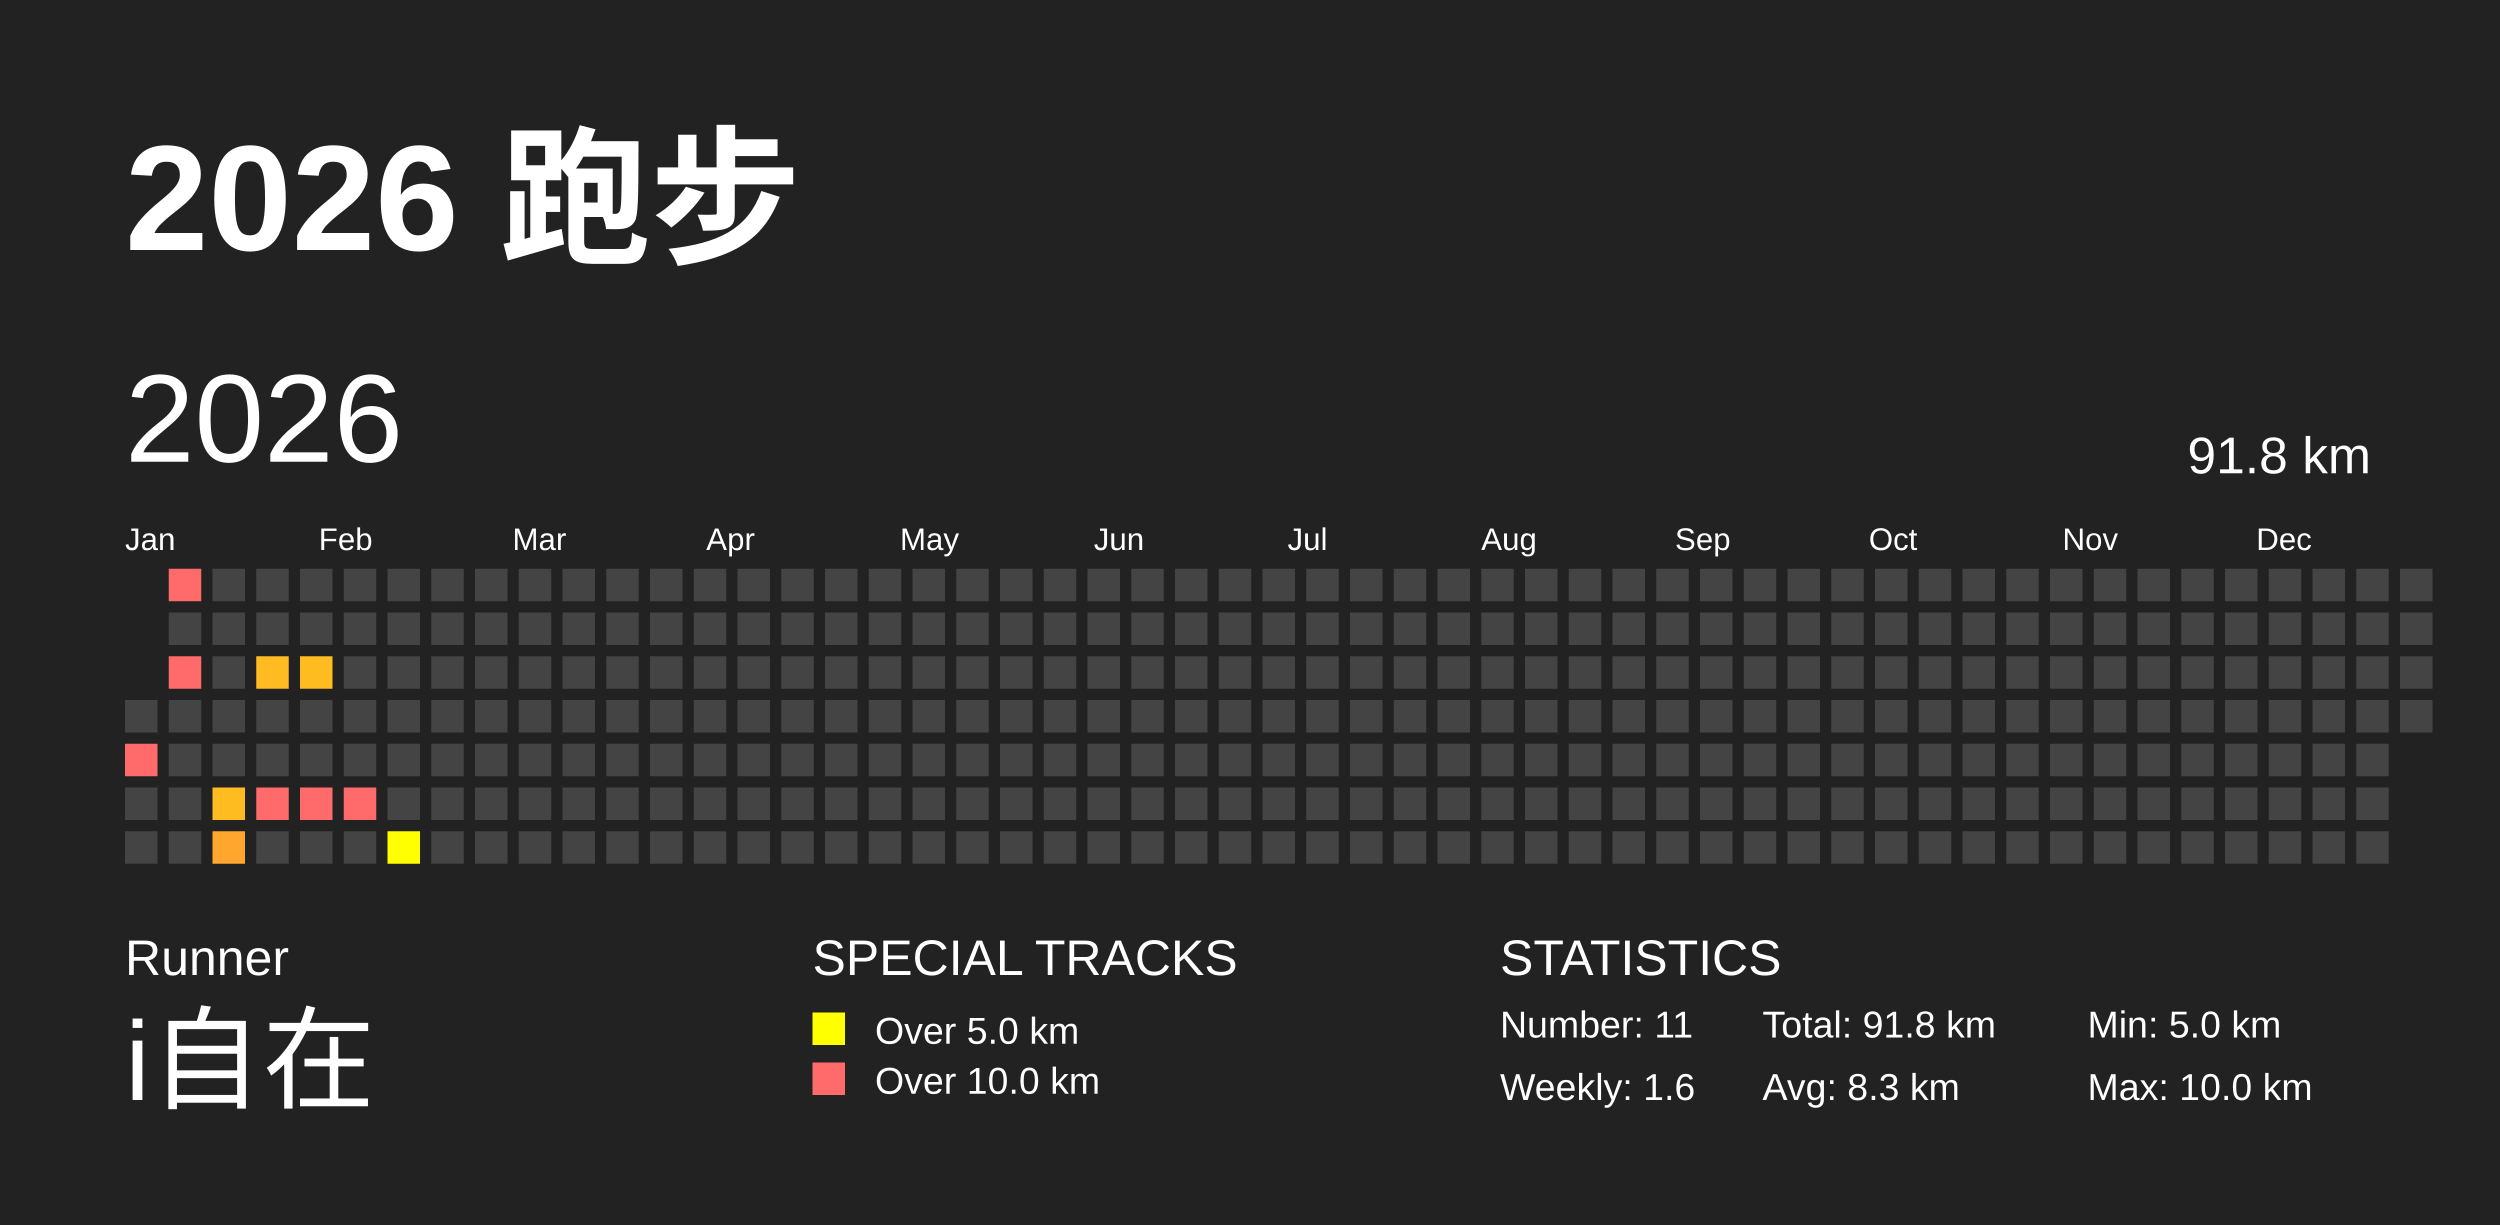
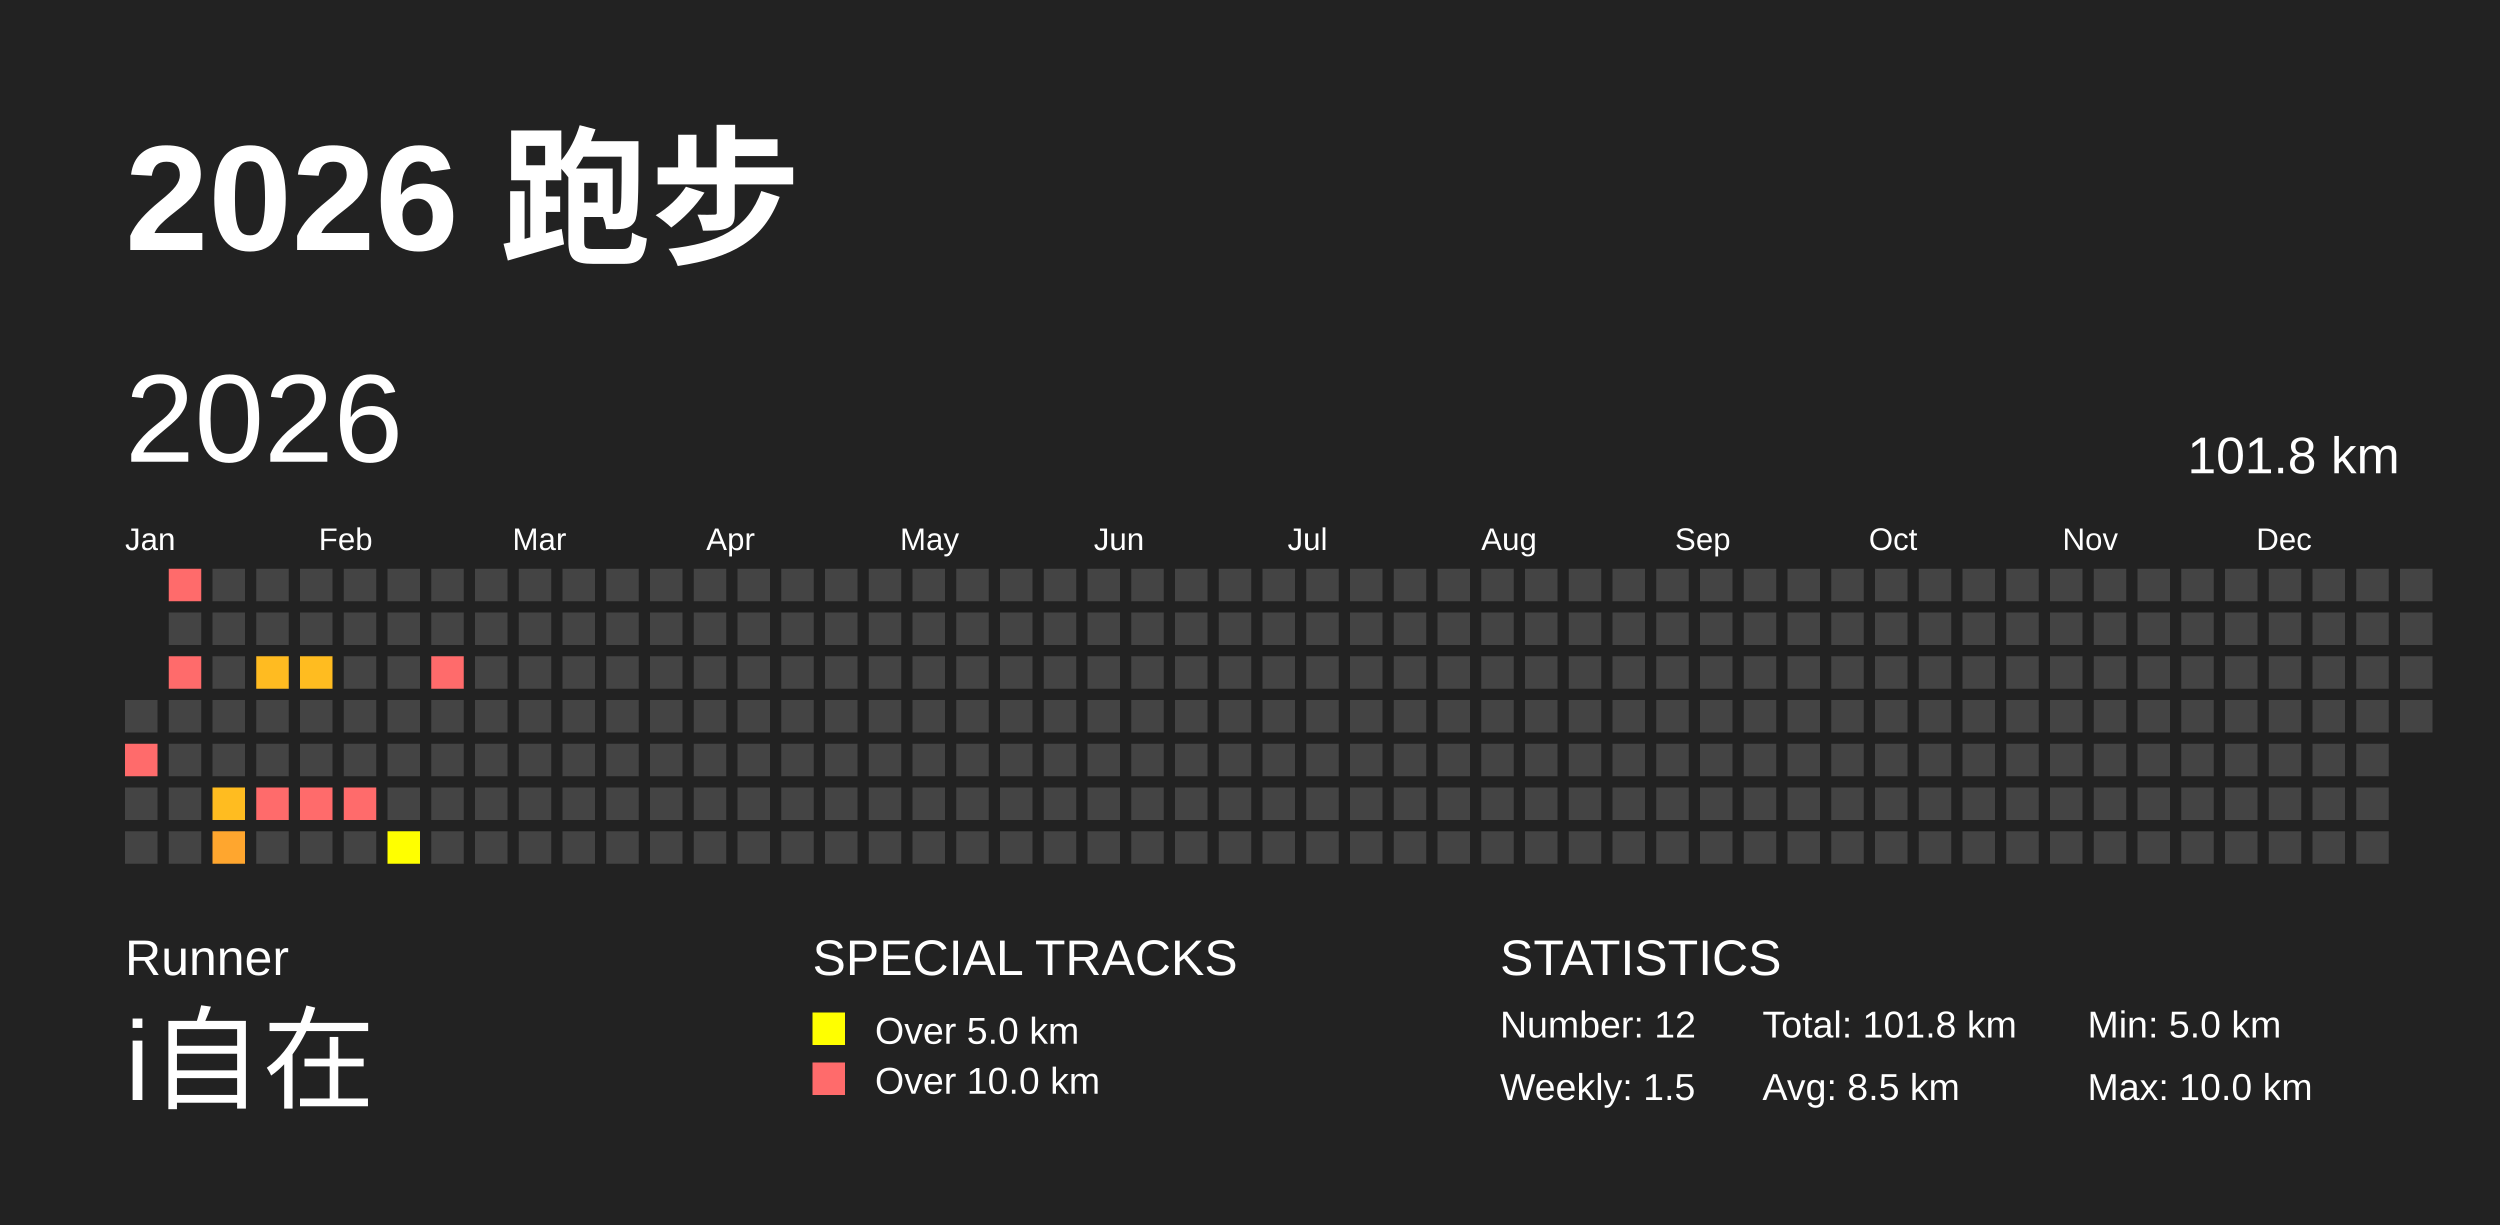
<svg xmlns="http://www.w3.org/2000/svg" baseProfile="full" height="98mm" version="1.1" viewBox="0,0,200,98" width="200mm">
  <defs />
  <rect fill="#222222" height="98" width="200" x="0" y="0" />
  <text fill="#FFFFFF" style="font-size:12px; font-family:Arial; font-weight:bold;" x="10" y="20">2026 跑步</text>
  <text fill="#FFFFFF" style="font-size:4px; font-family:Arial" x="10" y="78">Runner</text>
  <text fill="#FFFFFF" style="font-size:9px; font-family:Arial" x="10" y="88">i自在</text>
  <text fill="#FFFFFF" style="font-size:4px; font-family:Arial" x="65" y="78">SPECIAL TRACKS</text>
  <rect fill="#FFFF00" height="2.6" width="2.6" x="65" y="81" />
  <text fill="#FFFFFF" style="font-size:3px; font-family:Arial" x="70" y="83.5">Over 5.0 km</text>
  <rect fill="#FF6B6B" height="2.6" width="2.6" x="65" y="85" />
  <text fill="#FFFFFF" style="font-size:3px; font-family:Arial" x="70" y="87.5">Over 10.0 km</text>
  <text fill="#FFFFFF" style="font-size:4px; font-family:Arial" x="120" y="78">STATISTICS</text>
-   <text fill="#FFFFFF" style="font-size:3px; font-family:Arial" x="120" y="83">Number: 11</text>
-   <text fill="#FFFFFF" style="font-size:3px; font-family:Arial" x="120" y="88">Weekly: 1.6</text>
-   <text fill="#FFFFFF" style="font-size:3px; font-family:Arial" x="141" y="83">Total: 91.8 km</text>
-   <text fill="#FFFFFF" style="font-size:3px; font-family:Arial" x="141" y="88">Avg: 8.3 km</text>
+   <text fill="#FFFFFF" style="font-size:3px; font-family:Arial" x="120" y="83">Number: 12</text>
+   <text fill="#FFFFFF" style="font-size:3px; font-family:Arial" x="120" y="88">Weekly: 1.5</text>
+   <text fill="#FFFFFF" style="font-size:3px; font-family:Arial" x="141" y="83">Total: 101.8 km</text>
+   <text fill="#FFFFFF" style="font-size:3px; font-family:Arial" x="141" y="88">Avg: 8.5 km</text>
  <text fill="#FFFFFF" style="font-size:3px; font-family:Arial" x="167" y="83">Min: 5.0 km</text>
  <text fill="#FFFFFF" style="font-size:3px; font-family:Arial" x="167" y="88">Max: 10.0 km</text>
  <text dominant-baseline="hanging" fill="#FFFFFF" style="font-size:10.0px; font-family:Arial;" x="10" y="30">2026</text>
-   <text dominant-baseline="hanging" fill="#FFFFFF" style="font-size:4.125px; font-family:Arial;" x="175" y="35">91.8 km</text>
+   <text dominant-baseline="hanging" fill="#FFFFFF" style="font-size:4.125px; font-family:Arial;" x="175" y="35">101.8 km</text>
  <text fill="#FFFFFF" style="font-size:2.5px; font-family:Arial" x="10.0" y="44">Jan</text>
  <text fill="#FFFFFF" style="font-size:2.5px; font-family:Arial" x="25.5" y="44">Feb</text>
  <text fill="#FFFFFF" style="font-size:2.5px; font-family:Arial" x="41.0" y="44">Mar</text>
  <text fill="#FFFFFF" style="font-size:2.5px; font-family:Arial" x="56.5" y="44">Apr</text>
  <text fill="#FFFFFF" style="font-size:2.5px; font-family:Arial" x="72.0" y="44">May</text>
  <text fill="#FFFFFF" style="font-size:2.5px; font-family:Arial" x="87.5" y="44">Jun</text>
  <text fill="#FFFFFF" style="font-size:2.5px; font-family:Arial" x="103.0" y="44">Jul</text>
  <text fill="#FFFFFF" style="font-size:2.5px; font-family:Arial" x="118.5" y="44">Aug</text>
  <text fill="#FFFFFF" style="font-size:2.5px; font-family:Arial" x="134.0" y="44">Sep</text>
  <text fill="#FFFFFF" style="font-size:2.5px; font-family:Arial" x="149.5" y="44">Oct</text>
  <text fill="#FFFFFF" style="font-size:2.5px; font-family:Arial" x="165.0" y="44">Nov</text>
  <text fill="#FFFFFF" style="font-size:2.5px; font-family:Arial" x="180.5" y="44">Dec</text>
  <rect fill="#444444" height="2.6" width="2.6" x="10.0" y="56.0" />
  <rect fill="#FF6B6B" height="2.6" width="2.6" x="10.0" y="59.5" />
  <rect fill="#444444" height="2.6" width="2.6" x="10.0" y="63.0" />
  <rect fill="#444444" height="2.6" width="2.6" x="10.0" y="66.5" />
  <rect fill="#FF6B6B" height="2.6" width="2.6" x="13.5" y="45.5" />
  <rect fill="#444444" height="2.6" width="2.6" x="13.5" y="49.0" />
  <rect fill="#FF6B6B" height="2.6" width="2.6" x="13.5" y="52.5" />
  <rect fill="#444444" height="2.6" width="2.6" x="13.5" y="56.0" />
  <rect fill="#444444" height="2.6" width="2.6" x="13.5" y="59.5" />
  <rect fill="#444444" height="2.6" width="2.6" x="13.5" y="63.0" />
  <rect fill="#444444" height="2.6" width="2.6" x="13.5" y="66.5" />
  <rect fill="#444444" height="2.6" width="2.6" x="17.0" y="45.5" />
  <rect fill="#444444" height="2.6" width="2.6" x="17.0" y="49.0" />
  <rect fill="#444444" height="2.6" width="2.6" x="17.0" y="52.5" />
  <rect fill="#444444" height="2.6" width="2.6" x="17.0" y="56.0" />
  <rect fill="#444444" height="2.6" width="2.6" x="17.0" y="59.5" />
  <rect fill="#ffbc20" height="2.6" width="2.6" x="17.0" y="63.0" />
  <rect fill="#ffa62e" height="2.6" width="2.6" x="17.0" y="66.5" />
  <rect fill="#444444" height="2.6" width="2.6" x="20.5" y="45.5" />
  <rect fill="#444444" height="2.6" width="2.6" x="20.5" y="49.0" />
  <rect fill="#ffbb21" height="2.6" width="2.6" x="20.5" y="52.5" />
  <rect fill="#444444" height="2.6" width="2.6" x="20.5" y="56.0" />
  <rect fill="#444444" height="2.6" width="2.6" x="20.5" y="59.5" />
  <rect fill="#FF6B6B" height="2.6" width="2.6" x="20.5" y="63.0" />
  <rect fill="#444444" height="2.6" width="2.6" x="20.5" y="66.5" />
  <rect fill="#444444" height="2.6" width="2.6" x="24.0" y="45.5" />
  <rect fill="#444444" height="2.6" width="2.6" x="24.0" y="49.0" />
  <rect fill="#ffbc20" height="2.6" width="2.6" x="24.0" y="52.5" />
  <rect fill="#444444" height="2.6" width="2.6" x="24.0" y="56.0" />
  <rect fill="#444444" height="2.6" width="2.6" x="24.0" y="59.5" />
  <rect fill="#FF6B6B" height="2.6" width="2.6" x="24.0" y="63.0" />
  <rect fill="#444444" height="2.6" width="2.6" x="24.0" y="66.5" />
  <rect fill="#444444" height="2.6" width="2.6" x="27.5" y="45.5" />
  <rect fill="#444444" height="2.6" width="2.6" x="27.5" y="49.0" />
  <rect fill="#444444" height="2.6" width="2.6" x="27.5" y="52.5" />
  <rect fill="#444444" height="2.6" width="2.6" x="27.5" y="56.0" />
  <rect fill="#444444" height="2.6" width="2.6" x="27.5" y="59.5" />
  <rect fill="#FF6B6B" height="2.6" width="2.6" x="27.5" y="63.0" />
  <rect fill="#444444" height="2.6" width="2.6" x="27.5" y="66.5" />
  <rect fill="#444444" height="2.6" width="2.6" x="31.0" y="45.5" />
  <rect fill="#444444" height="2.6" width="2.6" x="31.0" y="49.0" />
  <rect fill="#444444" height="2.6" width="2.6" x="31.0" y="52.5" />
  <rect fill="#444444" height="2.6" width="2.6" x="31.0" y="56.0" />
  <rect fill="#444444" height="2.6" width="2.6" x="31.0" y="59.5" />
  <rect fill="#444444" height="2.6" width="2.6" x="31.0" y="63.0" />
  <rect fill="#ffff00" height="2.6" width="2.6" x="31.0" y="66.5" />
  <rect fill="#444444" height="2.6" width="2.6" x="34.5" y="45.5" />
  <rect fill="#444444" height="2.6" width="2.6" x="34.5" y="49.0" />
-   <rect fill="#444444" height="2.6" width="2.6" x="34.5" y="52.5" />
+   <rect fill="#FF6B6B" height="2.6" width="2.6" x="34.5" y="52.5" />
  <rect fill="#444444" height="2.6" width="2.6" x="34.5" y="56.0" />
  <rect fill="#444444" height="2.6" width="2.6" x="34.5" y="59.5" />
  <rect fill="#444444" height="2.6" width="2.6" x="34.5" y="63.0" />
  <rect fill="#444444" height="2.6" width="2.6" x="34.5" y="66.5" />
  <rect fill="#444444" height="2.6" width="2.6" x="38.0" y="45.5" />
  <rect fill="#444444" height="2.6" width="2.6" x="38.0" y="49.0" />
  <rect fill="#444444" height="2.6" width="2.6" x="38.0" y="52.5" />
  <rect fill="#444444" height="2.6" width="2.6" x="38.0" y="56.0" />
  <rect fill="#444444" height="2.6" width="2.6" x="38.0" y="59.5" />
  <rect fill="#444444" height="2.6" width="2.6" x="38.0" y="63.0" />
  <rect fill="#444444" height="2.6" width="2.6" x="38.0" y="66.5" />
  <rect fill="#444444" height="2.6" width="2.6" x="41.5" y="45.5" />
  <rect fill="#444444" height="2.6" width="2.6" x="41.5" y="49.0" />
  <rect fill="#444444" height="2.6" width="2.6" x="41.5" y="52.5" />
  <rect fill="#444444" height="2.6" width="2.6" x="41.5" y="56.0" />
  <rect fill="#444444" height="2.6" width="2.6" x="41.5" y="59.5" />
  <rect fill="#444444" height="2.6" width="2.6" x="41.5" y="63.0" />
  <rect fill="#444444" height="2.6" width="2.6" x="41.5" y="66.5" />
  <rect fill="#444444" height="2.6" width="2.6" x="45.0" y="45.5" />
  <rect fill="#444444" height="2.6" width="2.6" x="45.0" y="49.0" />
  <rect fill="#444444" height="2.6" width="2.6" x="45.0" y="52.5" />
  <rect fill="#444444" height="2.6" width="2.6" x="45.0" y="56.0" />
  <rect fill="#444444" height="2.6" width="2.6" x="45.0" y="59.5" />
  <rect fill="#444444" height="2.6" width="2.6" x="45.0" y="63.0" />
  <rect fill="#444444" height="2.6" width="2.6" x="45.0" y="66.5" />
  <rect fill="#444444" height="2.6" width="2.6" x="48.5" y="45.5" />
  <rect fill="#444444" height="2.6" width="2.6" x="48.5" y="49.0" />
  <rect fill="#444444" height="2.6" width="2.6" x="48.5" y="52.5" />
  <rect fill="#444444" height="2.6" width="2.6" x="48.5" y="56.0" />
  <rect fill="#444444" height="2.6" width="2.6" x="48.5" y="59.5" />
  <rect fill="#444444" height="2.6" width="2.6" x="48.5" y="63.0" />
  <rect fill="#444444" height="2.6" width="2.6" x="48.5" y="66.5" />
  <rect fill="#444444" height="2.6" width="2.6" x="52.0" y="45.5" />
  <rect fill="#444444" height="2.6" width="2.6" x="52.0" y="49.0" />
  <rect fill="#444444" height="2.6" width="2.6" x="52.0" y="52.5" />
  <rect fill="#444444" height="2.6" width="2.6" x="52.0" y="56.0" />
  <rect fill="#444444" height="2.6" width="2.6" x="52.0" y="59.5" />
  <rect fill="#444444" height="2.6" width="2.6" x="52.0" y="63.0" />
  <rect fill="#444444" height="2.6" width="2.6" x="52.0" y="66.5" />
  <rect fill="#444444" height="2.6" width="2.6" x="55.5" y="45.5" />
  <rect fill="#444444" height="2.6" width="2.6" x="55.5" y="49.0" />
  <rect fill="#444444" height="2.6" width="2.6" x="55.5" y="52.5" />
  <rect fill="#444444" height="2.6" width="2.6" x="55.5" y="56.0" />
  <rect fill="#444444" height="2.6" width="2.6" x="55.5" y="59.5" />
  <rect fill="#444444" height="2.6" width="2.6" x="55.5" y="63.0" />
  <rect fill="#444444" height="2.6" width="2.6" x="55.5" y="66.5" />
  <rect fill="#444444" height="2.6" width="2.6" x="59.0" y="45.5" />
  <rect fill="#444444" height="2.6" width="2.6" x="59.0" y="49.0" />
  <rect fill="#444444" height="2.6" width="2.6" x="59.0" y="52.5" />
  <rect fill="#444444" height="2.6" width="2.6" x="59.0" y="56.0" />
  <rect fill="#444444" height="2.6" width="2.6" x="59.0" y="59.5" />
  <rect fill="#444444" height="2.6" width="2.6" x="59.0" y="63.0" />
  <rect fill="#444444" height="2.6" width="2.6" x="59.0" y="66.5" />
  <rect fill="#444444" height="2.6" width="2.6" x="62.5" y="45.5" />
  <rect fill="#444444" height="2.6" width="2.6" x="62.5" y="49.0" />
  <rect fill="#444444" height="2.6" width="2.6" x="62.5" y="52.5" />
  <rect fill="#444444" height="2.6" width="2.6" x="62.5" y="56.0" />
  <rect fill="#444444" height="2.6" width="2.6" x="62.5" y="59.5" />
  <rect fill="#444444" height="2.6" width="2.6" x="62.5" y="63.0" />
  <rect fill="#444444" height="2.6" width="2.6" x="62.5" y="66.5" />
  <rect fill="#444444" height="2.6" width="2.6" x="66.0" y="45.5" />
  <rect fill="#444444" height="2.6" width="2.6" x="66.0" y="49.0" />
  <rect fill="#444444" height="2.6" width="2.6" x="66.0" y="52.5" />
  <rect fill="#444444" height="2.6" width="2.6" x="66.0" y="56.0" />
  <rect fill="#444444" height="2.6" width="2.6" x="66.0" y="59.5" />
  <rect fill="#444444" height="2.6" width="2.6" x="66.0" y="63.0" />
  <rect fill="#444444" height="2.6" width="2.6" x="66.0" y="66.5" />
  <rect fill="#444444" height="2.6" width="2.6" x="69.5" y="45.5" />
  <rect fill="#444444" height="2.6" width="2.6" x="69.5" y="49.0" />
  <rect fill="#444444" height="2.6" width="2.6" x="69.5" y="52.5" />
  <rect fill="#444444" height="2.6" width="2.6" x="69.5" y="56.0" />
  <rect fill="#444444" height="2.6" width="2.6" x="69.5" y="59.5" />
  <rect fill="#444444" height="2.6" width="2.6" x="69.5" y="63.0" />
  <rect fill="#444444" height="2.6" width="2.6" x="69.5" y="66.5" />
  <rect fill="#444444" height="2.6" width="2.6" x="73.0" y="45.5" />
  <rect fill="#444444" height="2.6" width="2.6" x="73.0" y="49.0" />
  <rect fill="#444444" height="2.6" width="2.6" x="73.0" y="52.5" />
  <rect fill="#444444" height="2.6" width="2.6" x="73.0" y="56.0" />
  <rect fill="#444444" height="2.6" width="2.6" x="73.0" y="59.5" />
  <rect fill="#444444" height="2.6" width="2.6" x="73.0" y="63.0" />
  <rect fill="#444444" height="2.6" width="2.6" x="73.0" y="66.5" />
  <rect fill="#444444" height="2.6" width="2.6" x="76.5" y="45.5" />
  <rect fill="#444444" height="2.6" width="2.6" x="76.5" y="49.0" />
  <rect fill="#444444" height="2.6" width="2.6" x="76.5" y="52.5" />
  <rect fill="#444444" height="2.6" width="2.6" x="76.5" y="56.0" />
  <rect fill="#444444" height="2.6" width="2.6" x="76.5" y="59.5" />
  <rect fill="#444444" height="2.6" width="2.6" x="76.5" y="63.0" />
  <rect fill="#444444" height="2.6" width="2.6" x="76.5" y="66.5" />
  <rect fill="#444444" height="2.6" width="2.6" x="80.0" y="45.5" />
  <rect fill="#444444" height="2.6" width="2.6" x="80.0" y="49.0" />
  <rect fill="#444444" height="2.6" width="2.6" x="80.0" y="52.5" />
  <rect fill="#444444" height="2.6" width="2.6" x="80.0" y="56.0" />
  <rect fill="#444444" height="2.6" width="2.6" x="80.0" y="59.5" />
  <rect fill="#444444" height="2.6" width="2.6" x="80.0" y="63.0" />
  <rect fill="#444444" height="2.6" width="2.6" x="80.0" y="66.5" />
  <rect fill="#444444" height="2.6" width="2.6" x="83.5" y="45.5" />
  <rect fill="#444444" height="2.6" width="2.6" x="83.5" y="49.0" />
  <rect fill="#444444" height="2.6" width="2.6" x="83.5" y="52.5" />
  <rect fill="#444444" height="2.6" width="2.6" x="83.5" y="56.0" />
  <rect fill="#444444" height="2.6" width="2.6" x="83.5" y="59.5" />
  <rect fill="#444444" height="2.6" width="2.6" x="83.5" y="63.0" />
  <rect fill="#444444" height="2.6" width="2.6" x="83.5" y="66.5" />
  <rect fill="#444444" height="2.6" width="2.6" x="87.0" y="45.5" />
  <rect fill="#444444" height="2.6" width="2.6" x="87.0" y="49.0" />
  <rect fill="#444444" height="2.6" width="2.6" x="87.0" y="52.5" />
  <rect fill="#444444" height="2.6" width="2.6" x="87.0" y="56.0" />
  <rect fill="#444444" height="2.6" width="2.6" x="87.0" y="59.5" />
  <rect fill="#444444" height="2.6" width="2.6" x="87.0" y="63.0" />
  <rect fill="#444444" height="2.6" width="2.6" x="87.0" y="66.5" />
  <rect fill="#444444" height="2.6" width="2.6" x="90.5" y="45.5" />
  <rect fill="#444444" height="2.6" width="2.6" x="90.5" y="49.0" />
  <rect fill="#444444" height="2.6" width="2.6" x="90.5" y="52.5" />
  <rect fill="#444444" height="2.6" width="2.6" x="90.5" y="56.0" />
  <rect fill="#444444" height="2.6" width="2.6" x="90.5" y="59.5" />
  <rect fill="#444444" height="2.6" width="2.6" x="90.5" y="63.0" />
  <rect fill="#444444" height="2.6" width="2.6" x="90.5" y="66.5" />
  <rect fill="#444444" height="2.6" width="2.6" x="94.0" y="45.5" />
  <rect fill="#444444" height="2.6" width="2.6" x="94.0" y="49.0" />
  <rect fill="#444444" height="2.6" width="2.6" x="94.0" y="52.5" />
  <rect fill="#444444" height="2.6" width="2.6" x="94.0" y="56.0" />
  <rect fill="#444444" height="2.6" width="2.6" x="94.0" y="59.5" />
  <rect fill="#444444" height="2.6" width="2.6" x="94.0" y="63.0" />
  <rect fill="#444444" height="2.6" width="2.6" x="94.0" y="66.5" />
  <rect fill="#444444" height="2.6" width="2.6" x="97.5" y="45.5" />
  <rect fill="#444444" height="2.6" width="2.6" x="97.5" y="49.0" />
  <rect fill="#444444" height="2.6" width="2.6" x="97.5" y="52.5" />
  <rect fill="#444444" height="2.6" width="2.6" x="97.5" y="56.0" />
  <rect fill="#444444" height="2.6" width="2.6" x="97.5" y="59.5" />
  <rect fill="#444444" height="2.6" width="2.6" x="97.5" y="63.0" />
  <rect fill="#444444" height="2.6" width="2.6" x="97.5" y="66.5" />
  <rect fill="#444444" height="2.6" width="2.6" x="101.0" y="45.5" />
  <rect fill="#444444" height="2.6" width="2.6" x="101.0" y="49.0" />
  <rect fill="#444444" height="2.6" width="2.6" x="101.0" y="52.5" />
  <rect fill="#444444" height="2.6" width="2.6" x="101.0" y="56.0" />
  <rect fill="#444444" height="2.6" width="2.6" x="101.0" y="59.5" />
  <rect fill="#444444" height="2.6" width="2.6" x="101.0" y="63.0" />
  <rect fill="#444444" height="2.6" width="2.6" x="101.0" y="66.5" />
  <rect fill="#444444" height="2.6" width="2.6" x="104.5" y="45.5" />
  <rect fill="#444444" height="2.6" width="2.6" x="104.5" y="49.0" />
  <rect fill="#444444" height="2.6" width="2.6" x="104.5" y="52.5" />
  <rect fill="#444444" height="2.6" width="2.6" x="104.5" y="56.0" />
  <rect fill="#444444" height="2.6" width="2.6" x="104.5" y="59.5" />
  <rect fill="#444444" height="2.6" width="2.6" x="104.5" y="63.0" />
  <rect fill="#444444" height="2.6" width="2.6" x="104.5" y="66.5" />
  <rect fill="#444444" height="2.6" width="2.6" x="108.0" y="45.5" />
  <rect fill="#444444" height="2.6" width="2.6" x="108.0" y="49.0" />
  <rect fill="#444444" height="2.6" width="2.6" x="108.0" y="52.5" />
  <rect fill="#444444" height="2.6" width="2.6" x="108.0" y="56.0" />
  <rect fill="#444444" height="2.6" width="2.6" x="108.0" y="59.5" />
  <rect fill="#444444" height="2.6" width="2.6" x="108.0" y="63.0" />
  <rect fill="#444444" height="2.6" width="2.6" x="108.0" y="66.5" />
  <rect fill="#444444" height="2.6" width="2.6" x="111.5" y="45.5" />
  <rect fill="#444444" height="2.6" width="2.6" x="111.5" y="49.0" />
  <rect fill="#444444" height="2.6" width="2.6" x="111.5" y="52.5" />
  <rect fill="#444444" height="2.6" width="2.6" x="111.5" y="56.0" />
  <rect fill="#444444" height="2.6" width="2.6" x="111.5" y="59.5" />
  <rect fill="#444444" height="2.6" width="2.6" x="111.5" y="63.0" />
  <rect fill="#444444" height="2.6" width="2.6" x="111.5" y="66.5" />
  <rect fill="#444444" height="2.6" width="2.6" x="115.0" y="45.5" />
  <rect fill="#444444" height="2.6" width="2.6" x="115.0" y="49.0" />
  <rect fill="#444444" height="2.6" width="2.6" x="115.0" y="52.5" />
  <rect fill="#444444" height="2.6" width="2.6" x="115.0" y="56.0" />
  <rect fill="#444444" height="2.6" width="2.6" x="115.0" y="59.5" />
  <rect fill="#444444" height="2.6" width="2.6" x="115.0" y="63.0" />
  <rect fill="#444444" height="2.6" width="2.6" x="115.0" y="66.5" />
  <rect fill="#444444" height="2.6" width="2.6" x="118.5" y="45.5" />
  <rect fill="#444444" height="2.6" width="2.6" x="118.5" y="49.0" />
  <rect fill="#444444" height="2.6" width="2.6" x="118.5" y="52.5" />
  <rect fill="#444444" height="2.6" width="2.6" x="118.5" y="56.0" />
  <rect fill="#444444" height="2.6" width="2.6" x="118.5" y="59.5" />
  <rect fill="#444444" height="2.6" width="2.6" x="118.5" y="63.0" />
  <rect fill="#444444" height="2.6" width="2.6" x="118.5" y="66.5" />
  <rect fill="#444444" height="2.6" width="2.6" x="122.0" y="45.5" />
  <rect fill="#444444" height="2.6" width="2.6" x="122.0" y="49.0" />
  <rect fill="#444444" height="2.6" width="2.6" x="122.0" y="52.5" />
  <rect fill="#444444" height="2.6" width="2.6" x="122.0" y="56.0" />
  <rect fill="#444444" height="2.6" width="2.6" x="122.0" y="59.5" />
  <rect fill="#444444" height="2.6" width="2.6" x="122.0" y="63.0" />
  <rect fill="#444444" height="2.6" width="2.6" x="122.0" y="66.5" />
  <rect fill="#444444" height="2.6" width="2.6" x="125.5" y="45.5" />
  <rect fill="#444444" height="2.6" width="2.6" x="125.5" y="49.0" />
  <rect fill="#444444" height="2.6" width="2.6" x="125.5" y="52.5" />
  <rect fill="#444444" height="2.6" width="2.6" x="125.5" y="56.0" />
  <rect fill="#444444" height="2.6" width="2.6" x="125.5" y="59.5" />
  <rect fill="#444444" height="2.6" width="2.6" x="125.5" y="63.0" />
  <rect fill="#444444" height="2.6" width="2.6" x="125.5" y="66.5" />
  <rect fill="#444444" height="2.6" width="2.6" x="129.0" y="45.5" />
  <rect fill="#444444" height="2.6" width="2.6" x="129.0" y="49.0" />
  <rect fill="#444444" height="2.6" width="2.6" x="129.0" y="52.5" />
  <rect fill="#444444" height="2.6" width="2.6" x="129.0" y="56.0" />
  <rect fill="#444444" height="2.6" width="2.6" x="129.0" y="59.5" />
  <rect fill="#444444" height="2.6" width="2.6" x="129.0" y="63.0" />
  <rect fill="#444444" height="2.6" width="2.6" x="129.0" y="66.5" />
  <rect fill="#444444" height="2.6" width="2.6" x="132.5" y="45.5" />
  <rect fill="#444444" height="2.6" width="2.6" x="132.5" y="49.0" />
  <rect fill="#444444" height="2.6" width="2.6" x="132.5" y="52.5" />
  <rect fill="#444444" height="2.6" width="2.6" x="132.5" y="56.0" />
  <rect fill="#444444" height="2.6" width="2.6" x="132.5" y="59.5" />
  <rect fill="#444444" height="2.6" width="2.6" x="132.5" y="63.0" />
  <rect fill="#444444" height="2.6" width="2.6" x="132.5" y="66.5" />
  <rect fill="#444444" height="2.6" width="2.6" x="136.0" y="45.5" />
  <rect fill="#444444" height="2.6" width="2.6" x="136.0" y="49.0" />
  <rect fill="#444444" height="2.6" width="2.6" x="136.0" y="52.5" />
  <rect fill="#444444" height="2.6" width="2.6" x="136.0" y="56.0" />
  <rect fill="#444444" height="2.6" width="2.6" x="136.0" y="59.5" />
  <rect fill="#444444" height="2.6" width="2.6" x="136.0" y="63.0" />
  <rect fill="#444444" height="2.6" width="2.6" x="136.0" y="66.5" />
  <rect fill="#444444" height="2.6" width="2.6" x="139.5" y="45.5" />
  <rect fill="#444444" height="2.6" width="2.6" x="139.5" y="49.0" />
  <rect fill="#444444" height="2.6" width="2.6" x="139.5" y="52.5" />
  <rect fill="#444444" height="2.6" width="2.6" x="139.5" y="56.0" />
  <rect fill="#444444" height="2.6" width="2.6" x="139.5" y="59.5" />
  <rect fill="#444444" height="2.6" width="2.6" x="139.5" y="63.0" />
  <rect fill="#444444" height="2.6" width="2.6" x="139.5" y="66.5" />
  <rect fill="#444444" height="2.6" width="2.6" x="143.0" y="45.5" />
  <rect fill="#444444" height="2.6" width="2.6" x="143.0" y="49.0" />
  <rect fill="#444444" height="2.6" width="2.6" x="143.0" y="52.5" />
  <rect fill="#444444" height="2.6" width="2.6" x="143.0" y="56.0" />
  <rect fill="#444444" height="2.6" width="2.6" x="143.0" y="59.5" />
  <rect fill="#444444" height="2.6" width="2.6" x="143.0" y="63.0" />
  <rect fill="#444444" height="2.6" width="2.6" x="143.0" y="66.5" />
  <rect fill="#444444" height="2.6" width="2.6" x="146.5" y="45.5" />
  <rect fill="#444444" height="2.6" width="2.6" x="146.5" y="49.0" />
  <rect fill="#444444" height="2.6" width="2.6" x="146.5" y="52.5" />
  <rect fill="#444444" height="2.6" width="2.6" x="146.5" y="56.0" />
  <rect fill="#444444" height="2.6" width="2.6" x="146.5" y="59.5" />
  <rect fill="#444444" height="2.6" width="2.6" x="146.5" y="63.0" />
  <rect fill="#444444" height="2.6" width="2.6" x="146.5" y="66.5" />
  <rect fill="#444444" height="2.6" width="2.6" x="150.0" y="45.5" />
  <rect fill="#444444" height="2.6" width="2.6" x="150.0" y="49.0" />
  <rect fill="#444444" height="2.6" width="2.6" x="150.0" y="52.5" />
  <rect fill="#444444" height="2.6" width="2.6" x="150.0" y="56.0" />
  <rect fill="#444444" height="2.6" width="2.6" x="150.0" y="59.5" />
  <rect fill="#444444" height="2.6" width="2.6" x="150.0" y="63.0" />
  <rect fill="#444444" height="2.6" width="2.6" x="150.0" y="66.5" />
  <rect fill="#444444" height="2.6" width="2.6" x="153.5" y="45.5" />
  <rect fill="#444444" height="2.6" width="2.6" x="153.5" y="49.0" />
  <rect fill="#444444" height="2.6" width="2.6" x="153.5" y="52.5" />
  <rect fill="#444444" height="2.6" width="2.6" x="153.5" y="56.0" />
  <rect fill="#444444" height="2.6" width="2.6" x="153.5" y="59.5" />
  <rect fill="#444444" height="2.6" width="2.6" x="153.5" y="63.0" />
  <rect fill="#444444" height="2.6" width="2.6" x="153.5" y="66.5" />
  <rect fill="#444444" height="2.6" width="2.6" x="157.0" y="45.5" />
  <rect fill="#444444" height="2.6" width="2.6" x="157.0" y="49.0" />
  <rect fill="#444444" height="2.6" width="2.6" x="157.0" y="52.5" />
  <rect fill="#444444" height="2.6" width="2.6" x="157.0" y="56.0" />
  <rect fill="#444444" height="2.6" width="2.6" x="157.0" y="59.5" />
  <rect fill="#444444" height="2.6" width="2.6" x="157.0" y="63.0" />
  <rect fill="#444444" height="2.6" width="2.6" x="157.0" y="66.5" />
  <rect fill="#444444" height="2.6" width="2.6" x="160.5" y="45.5" />
  <rect fill="#444444" height="2.6" width="2.6" x="160.5" y="49.0" />
  <rect fill="#444444" height="2.6" width="2.6" x="160.5" y="52.5" />
  <rect fill="#444444" height="2.6" width="2.6" x="160.5" y="56.0" />
  <rect fill="#444444" height="2.6" width="2.6" x="160.5" y="59.5" />
  <rect fill="#444444" height="2.6" width="2.6" x="160.5" y="63.0" />
  <rect fill="#444444" height="2.6" width="2.6" x="160.5" y="66.5" />
  <rect fill="#444444" height="2.6" width="2.6" x="164.0" y="45.5" />
  <rect fill="#444444" height="2.6" width="2.6" x="164.0" y="49.0" />
  <rect fill="#444444" height="2.6" width="2.6" x="164.0" y="52.5" />
  <rect fill="#444444" height="2.6" width="2.6" x="164.0" y="56.0" />
  <rect fill="#444444" height="2.6" width="2.6" x="164.0" y="59.5" />
  <rect fill="#444444" height="2.6" width="2.6" x="164.0" y="63.0" />
  <rect fill="#444444" height="2.6" width="2.6" x="164.0" y="66.5" />
  <rect fill="#444444" height="2.6" width="2.6" x="167.5" y="45.5" />
  <rect fill="#444444" height="2.6" width="2.6" x="167.5" y="49.0" />
  <rect fill="#444444" height="2.6" width="2.6" x="167.5" y="52.5" />
  <rect fill="#444444" height="2.6" width="2.6" x="167.5" y="56.0" />
  <rect fill="#444444" height="2.6" width="2.6" x="167.5" y="59.5" />
  <rect fill="#444444" height="2.6" width="2.6" x="167.5" y="63.0" />
  <rect fill="#444444" height="2.6" width="2.6" x="167.5" y="66.5" />
  <rect fill="#444444" height="2.6" width="2.6" x="171.0" y="45.5" />
  <rect fill="#444444" height="2.6" width="2.6" x="171.0" y="49.0" />
  <rect fill="#444444" height="2.6" width="2.6" x="171.0" y="52.5" />
  <rect fill="#444444" height="2.6" width="2.6" x="171.0" y="56.0" />
  <rect fill="#444444" height="2.6" width="2.6" x="171.0" y="59.5" />
  <rect fill="#444444" height="2.6" width="2.6" x="171.0" y="63.0" />
  <rect fill="#444444" height="2.6" width="2.6" x="171.0" y="66.5" />
  <rect fill="#444444" height="2.6" width="2.6" x="174.5" y="45.5" />
  <rect fill="#444444" height="2.6" width="2.6" x="174.5" y="49.0" />
  <rect fill="#444444" height="2.6" width="2.6" x="174.5" y="52.5" />
  <rect fill="#444444" height="2.6" width="2.6" x="174.5" y="56.0" />
  <rect fill="#444444" height="2.6" width="2.6" x="174.5" y="59.5" />
  <rect fill="#444444" height="2.6" width="2.6" x="174.5" y="63.0" />
  <rect fill="#444444" height="2.6" width="2.6" x="174.5" y="66.5" />
  <rect fill="#444444" height="2.6" width="2.6" x="178.0" y="45.5" />
  <rect fill="#444444" height="2.6" width="2.6" x="178.0" y="49.0" />
  <rect fill="#444444" height="2.6" width="2.6" x="178.0" y="52.5" />
  <rect fill="#444444" height="2.6" width="2.6" x="178.0" y="56.0" />
  <rect fill="#444444" height="2.6" width="2.6" x="178.0" y="59.5" />
  <rect fill="#444444" height="2.6" width="2.6" x="178.0" y="63.0" />
  <rect fill="#444444" height="2.6" width="2.6" x="178.0" y="66.5" />
  <rect fill="#444444" height="2.6" width="2.6" x="181.5" y="45.5" />
  <rect fill="#444444" height="2.6" width="2.6" x="181.5" y="49.0" />
  <rect fill="#444444" height="2.6" width="2.6" x="181.5" y="52.5" />
  <rect fill="#444444" height="2.6" width="2.6" x="181.5" y="56.0" />
  <rect fill="#444444" height="2.6" width="2.6" x="181.5" y="59.5" />
  <rect fill="#444444" height="2.6" width="2.6" x="181.5" y="63.0" />
  <rect fill="#444444" height="2.6" width="2.6" x="181.5" y="66.5" />
  <rect fill="#444444" height="2.6" width="2.6" x="185.0" y="45.5" />
  <rect fill="#444444" height="2.6" width="2.6" x="185.0" y="49.0" />
  <rect fill="#444444" height="2.6" width="2.6" x="185.0" y="52.5" />
  <rect fill="#444444" height="2.6" width="2.6" x="185.0" y="56.0" />
  <rect fill="#444444" height="2.6" width="2.6" x="185.0" y="59.5" />
  <rect fill="#444444" height="2.6" width="2.6" x="185.0" y="63.0" />
  <rect fill="#444444" height="2.6" width="2.6" x="185.0" y="66.5" />
  <rect fill="#444444" height="2.6" width="2.6" x="188.5" y="45.5" />
  <rect fill="#444444" height="2.6" width="2.6" x="188.5" y="49.0" />
  <rect fill="#444444" height="2.6" width="2.6" x="188.5" y="52.5" />
  <rect fill="#444444" height="2.6" width="2.6" x="188.5" y="56.0" />
  <rect fill="#444444" height="2.6" width="2.6" x="188.5" y="59.5" />
  <rect fill="#444444" height="2.6" width="2.6" x="188.5" y="63.0" />
  <rect fill="#444444" height="2.6" width="2.6" x="188.5" y="66.5" />
  <rect fill="#444444" height="2.6" width="2.6" x="192.0" y="45.5" />
  <rect fill="#444444" height="2.6" width="2.6" x="192.0" y="49.0" />
  <rect fill="#444444" height="2.6" width="2.6" x="192.0" y="52.5" />
  <rect fill="#444444" height="2.6" width="2.6" x="192.0" y="56.0" />
</svg>
